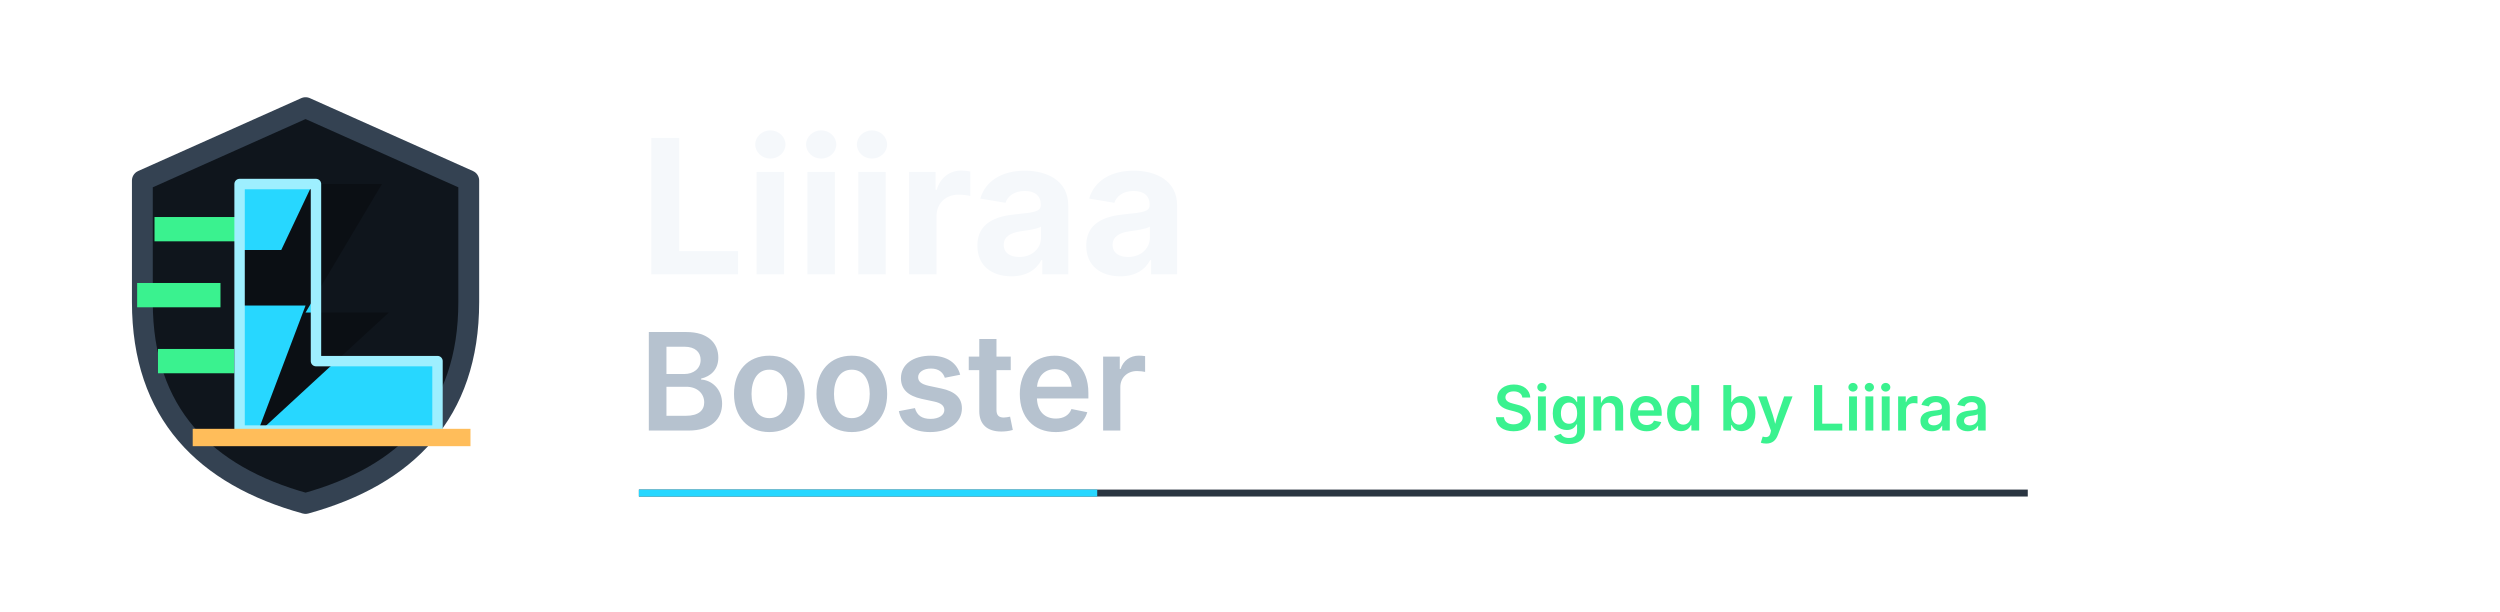
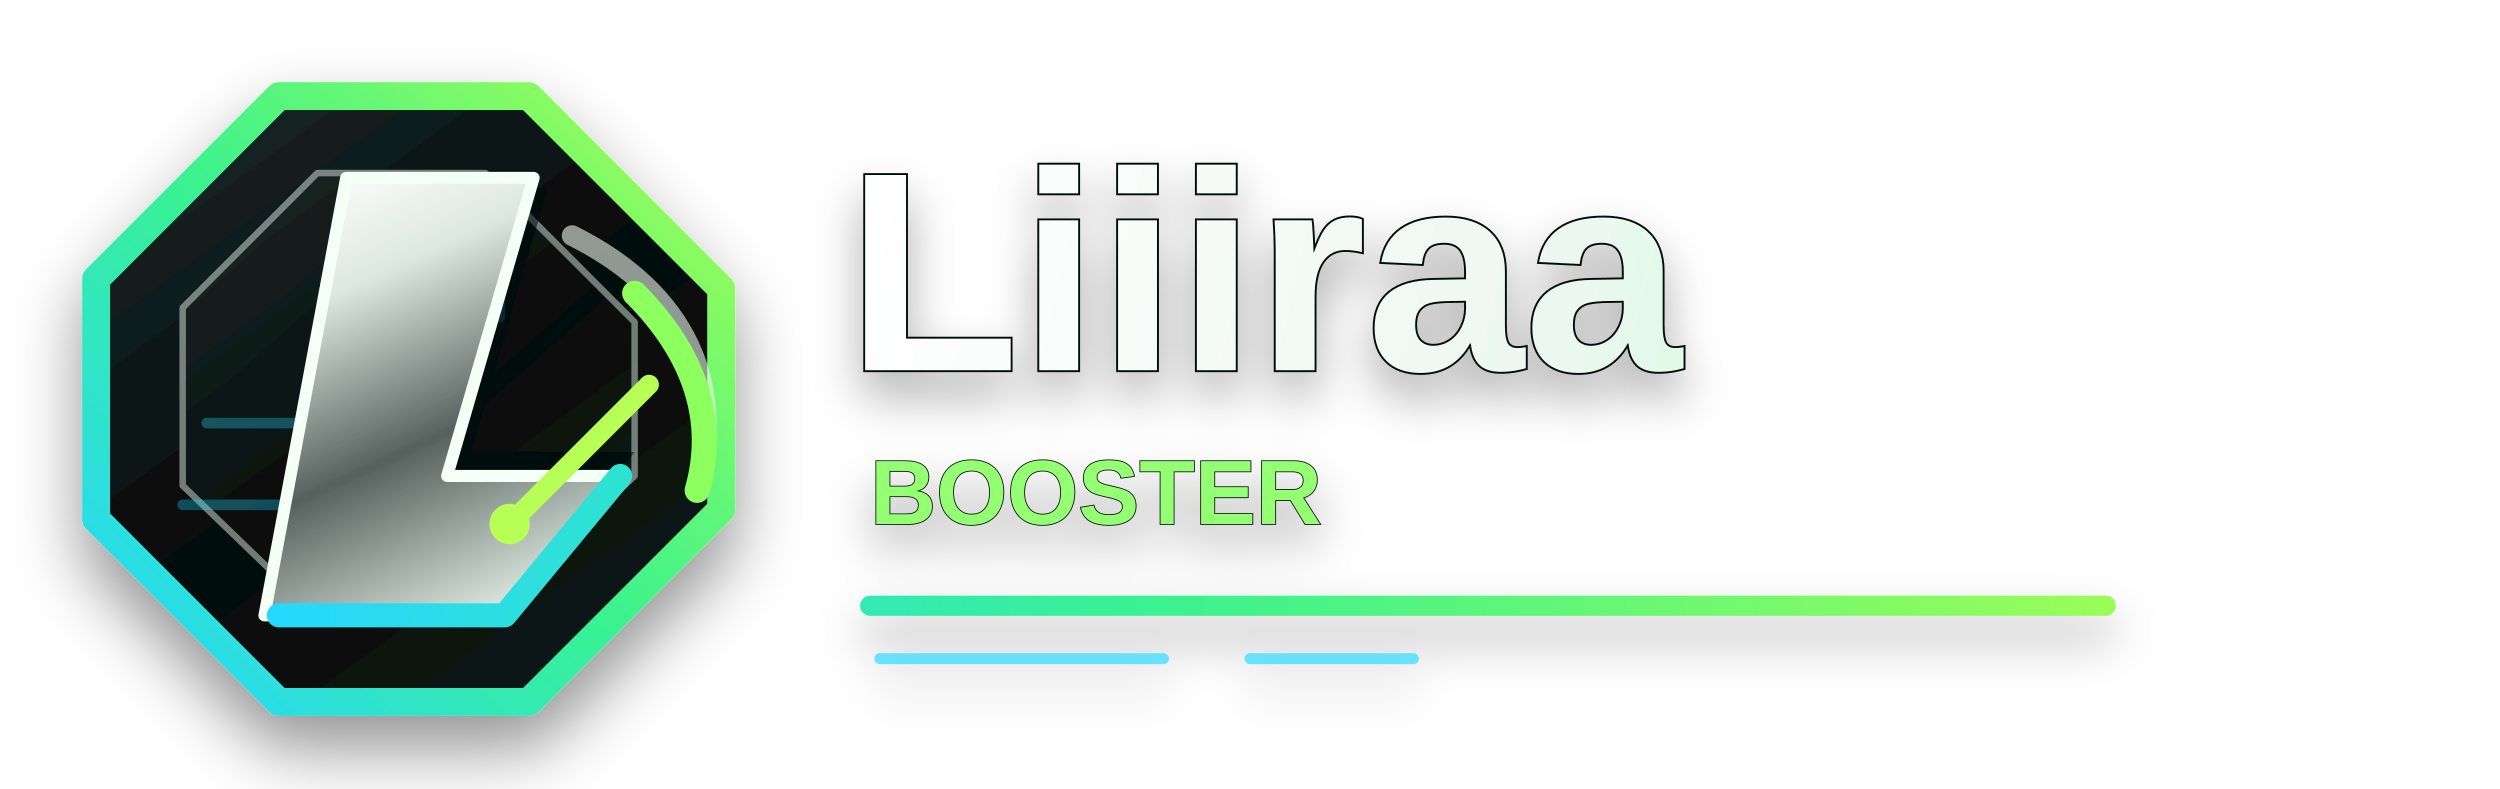
- <svg xmlns="http://www.w3.org/2000/svg" width="720" height="176" viewBox="0 0 720 176" role="img" aria-labelledby="liiiraaLogoTitle liiiraaLogoDesc">
-   <g transform="translate(24 24)">
-     <path d="M64 7 111 28v35c0 32-18 50-47 58-29-8-47-26-47-58V28L64 7Z" fill="#0f151c" stroke="#344252" stroke-width="6" stroke-linejoin="round" />
-     <path d="M24 42h18M19 61h17M25 80h15" fill="none" stroke="#3af28f" stroke-width="7" stroke-linecap="square" />
-     <path d="M45 29h22v51h35v20H45V29Z" fill="#27d7ff" />
-     <path d="M66 29h20L64 66h24L50 101l14-37H45V48h12L66 29Z" fill="#0b0f14" />
-     <path d="M45 29h22v51h35v20H45V29Z" fill="none" stroke="#9eefff" stroke-width="3" stroke-linejoin="round" />
-     <path d="M34 102h75" fill="none" stroke="#ffbd5a" stroke-width="5" stroke-linecap="square" />
+ <svg xmlns="http://www.w3.org/2000/svg" width="1040" height="328" viewBox="0 0 520 164" role="img" aria-labelledby="liiiraaLogoTitle">
+   <defs>
+     <linearGradient id="liiiraaEdge" x1="22" y1="142" x2="150" y2="20" gradientUnits="userSpaceOnUse">
+       <stop offset="0" stop-color="#27d7ff" />
+       <stop offset="0.48" stop-color="#3af28f" />
+       <stop offset="1" stop-color="#a8ff4f" />
+     </linearGradient>
+     <linearGradient id="liiiraaShell" x1="42" y1="24" x2="132" y2="148" gradientUnits="userSpaceOnUse">
+       <stop offset="0" stop-color="#172525" />
+       <stop offset="0.5" stop-color="#050909" />
+       <stop offset="1" stop-color="#101c17" />
+     </linearGradient>
+     <linearGradient id="liiiraaPanel" x1="40" y1="30" x2="130" y2="132" gradientUnits="userSpaceOnUse">
+       <stop offset="0" stop-color="#20312d" />
+       <stop offset="0.58" stop-color="#07100e" />
+       <stop offset="1" stop-color="#15261c" />
+     </linearGradient>
+     <linearGradient id="liiiraaMetal" x1="68" y1="34" x2="112" y2="130" gradientUnits="userSpaceOnUse">
+       <stop offset="0" stop-color="#ffffff" />
+       <stop offset="0.24" stop-color="#dce8e1" />
+       <stop offset="0.58" stop-color="#56615e" />
+       <stop offset="1" stop-color="#f2fff4" />
+     </linearGradient>
+     <linearGradient id="liiiraaAccent" x1="54" y1="130" x2="468" y2="96" gradientUnits="userSpaceOnUse">
+       <stop offset="0" stop-color="#27d7ff" />
+       <stop offset="0.45" stop-color="#3af28f" />
+       <stop offset="1" stop-color="#a8ff4f" />
+     </linearGradient>
+     <linearGradient id="liiiraaWord" x1="176" y1="44" x2="408" y2="98" gradientUnits="userSpaceOnUse">
+       <stop offset="0" stop-color="#ffffff" />
+       <stop offset="0.62" stop-color="#edf7f1" />
+       <stop offset="1" stop-color="#c7ffd0" />
+     </linearGradient>
+     <filter id="liiiraaMarkLift" x="-18%" y="-20%" width="136%" height="142%">
+       <feDropShadow dx="0" dy="7" stdDeviation="7" flood-color="#000000" flood-opacity="0.42" />
+     </filter>
+     <filter id="liiiraaWordLift" x="-6%" y="-18%" width="112%" height="136%">
+       <feDropShadow dx="0" dy="5" stdDeviation="5" flood-color="#000000" flood-opacity="0.32" />
+     </filter>
+   </defs>
+   <g filter="url(#liiiraaMarkLift)">
+     <path d="M20 58 L58 20 H110 L150 60 V106 L110 146 H58 L20 108 Z" fill="url(#liiiraaShell)" stroke="url(#liiiraaEdge)" stroke-width="5.8" stroke-linejoin="round" />
+     <path d="M38 64 L66 36 H101 L132 67 V99 L101 128 H66 L38 101 Z" fill="url(#liiiraaPanel)" stroke="#f0fff5" stroke-width="1.35" stroke-linejoin="round" opacity="0.46" />
+     <path d="M43 88 H65 M104 44 V66 M38 105 H58" fill="none" stroke="#27d7ff" stroke-width="2.2" stroke-linecap="round" opacity="0.32" />
+     <path d="M78 39 H114 L98 94 H132 L107 128 H56 Z" fill="#020707" opacity="0.54" />
+     <path d="M72 37 H111 L93 99 H128 L105 128 H55 Z" fill="url(#liiiraaMetal)" stroke="#f4fff6" stroke-width="2.5" stroke-linejoin="round" />
+     <path d="M58 128 H105 L129 99" fill="none" stroke="url(#liiiraaAccent)" stroke-width="5" stroke-linecap="round" stroke-linejoin="round" />
+     <path d="M119 49 C143 61 151 80 145 102" fill="none" stroke="#f3fff4" stroke-width="4.3" stroke-linecap="round" opacity="0.58" />
+     <path d="M132 61 C145 74 149 88 145 102" fill="none" stroke="#8dff5f" stroke-width="5.2" stroke-linecap="round" />
+     <path d="M135 80 L106 109" fill="none" stroke="#b8ff55" stroke-width="4.1" stroke-linecap="round" />
+     <circle cx="106" cy="109" r="4.2" fill="#b8ff55" />
  </g>
-   <g fill="#f5f8fb" font-family="Inter, Geist, Segoe UI, Arial, sans-serif" letter-spacing="0">
-     <text x="184" y="79" font-size="54" font-weight="700">Liiiraa</text>
-     <text x="184" y="124" font-size="39" font-weight="600" fill="#b6c2cf">Booster</text>
-     <text x="430" y="124" font-size="18" font-weight="600" fill="#3af28f">Signed by Liiiraa</text>
+   <g filter="url(#liiiraaWordLift)">
+     <text x="176" y="77" fill="url(#liiiraaWord)" stroke="#06100e" stroke-width="0.8" paint-order="stroke" font-family="'Segoe UI Variable Display', 'Segoe UI', Arial, sans-serif" font-size="59" font-weight="950">Liiiraa</text>
+     <text x="181" y="109" fill="#95ff73" stroke="#06100e" stroke-width="0.35" paint-order="stroke" font-family="'Segoe UI Variable Text', 'Segoe UI', Arial, sans-serif" font-size="19" font-weight="900">BOOSTER</text>
+     <path d="M181 126 H438" fill="none" stroke="url(#liiiraaAccent)" stroke-width="4.2" stroke-linecap="round" />
+     <path d="M183 137 H242 M260 137 H294" fill="none" stroke="#27d7ff" stroke-width="2.3" stroke-linecap="round" opacity="0.66" />
  </g>
-   <path d="M184 142h400" fill="none" stroke="#2a3541" stroke-width="2" />
-   <path d="M184 142h132" fill="none" stroke="#27d7ff" stroke-width="2" />
</svg>
